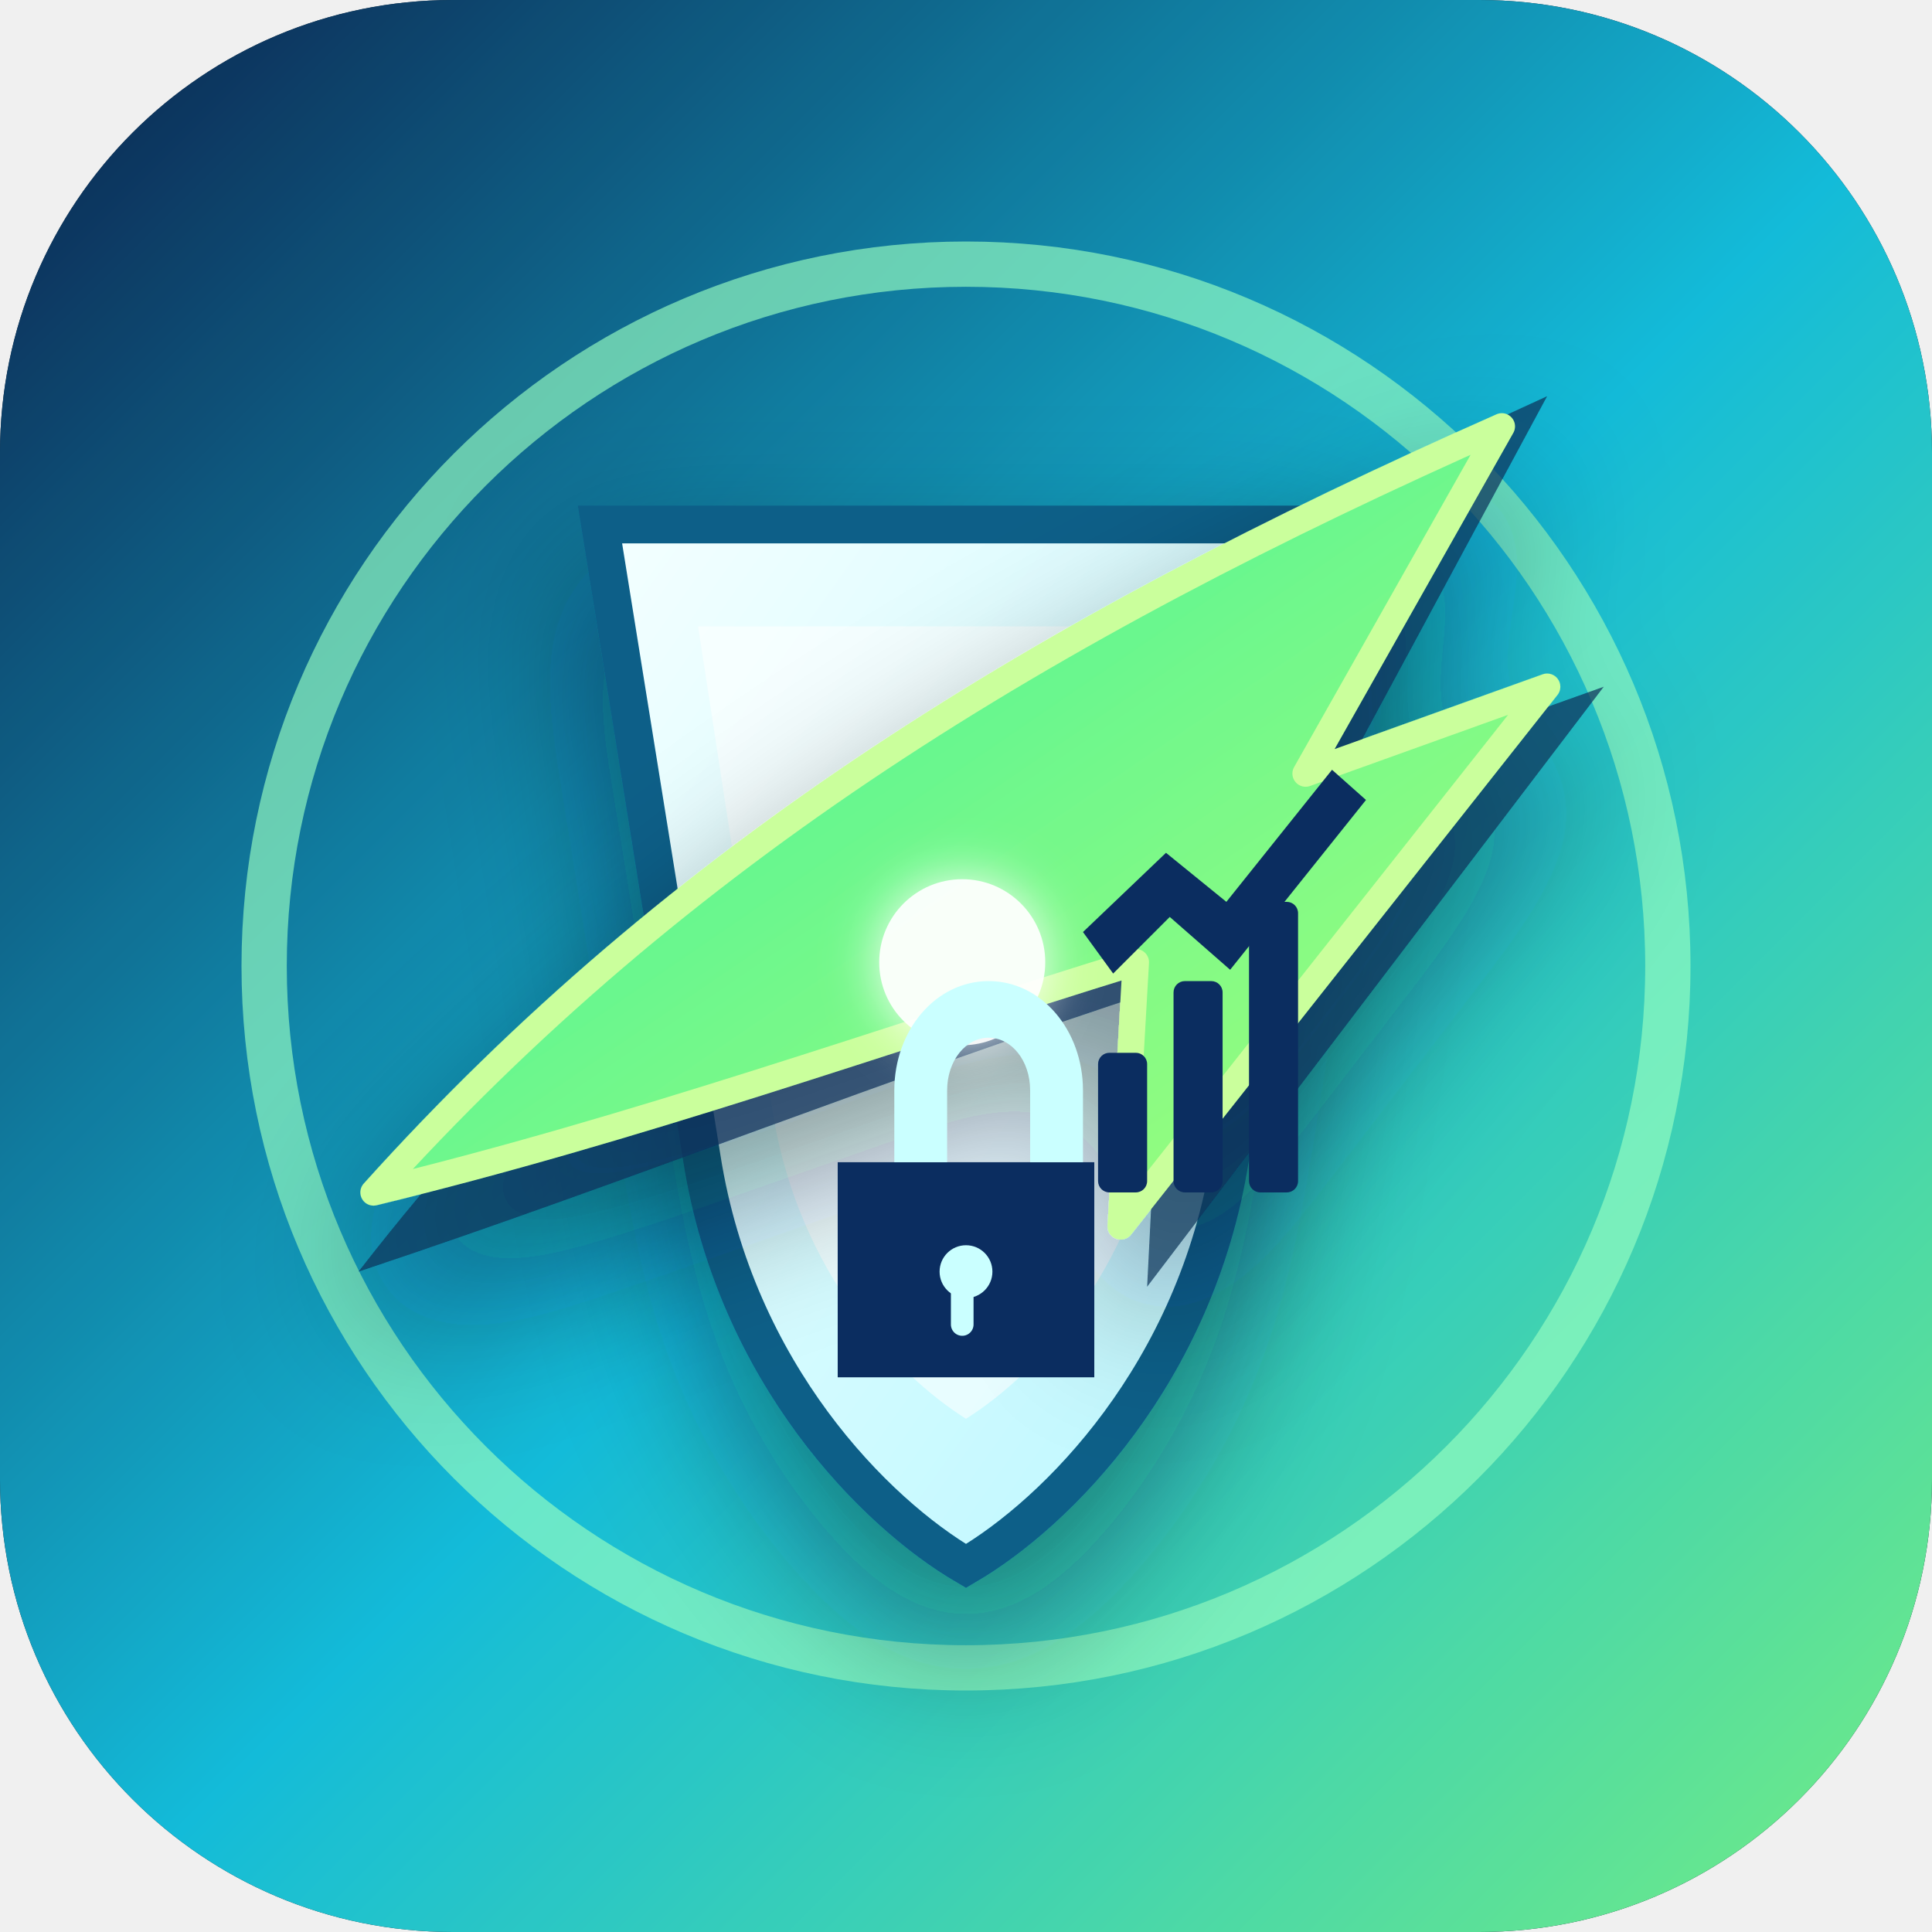
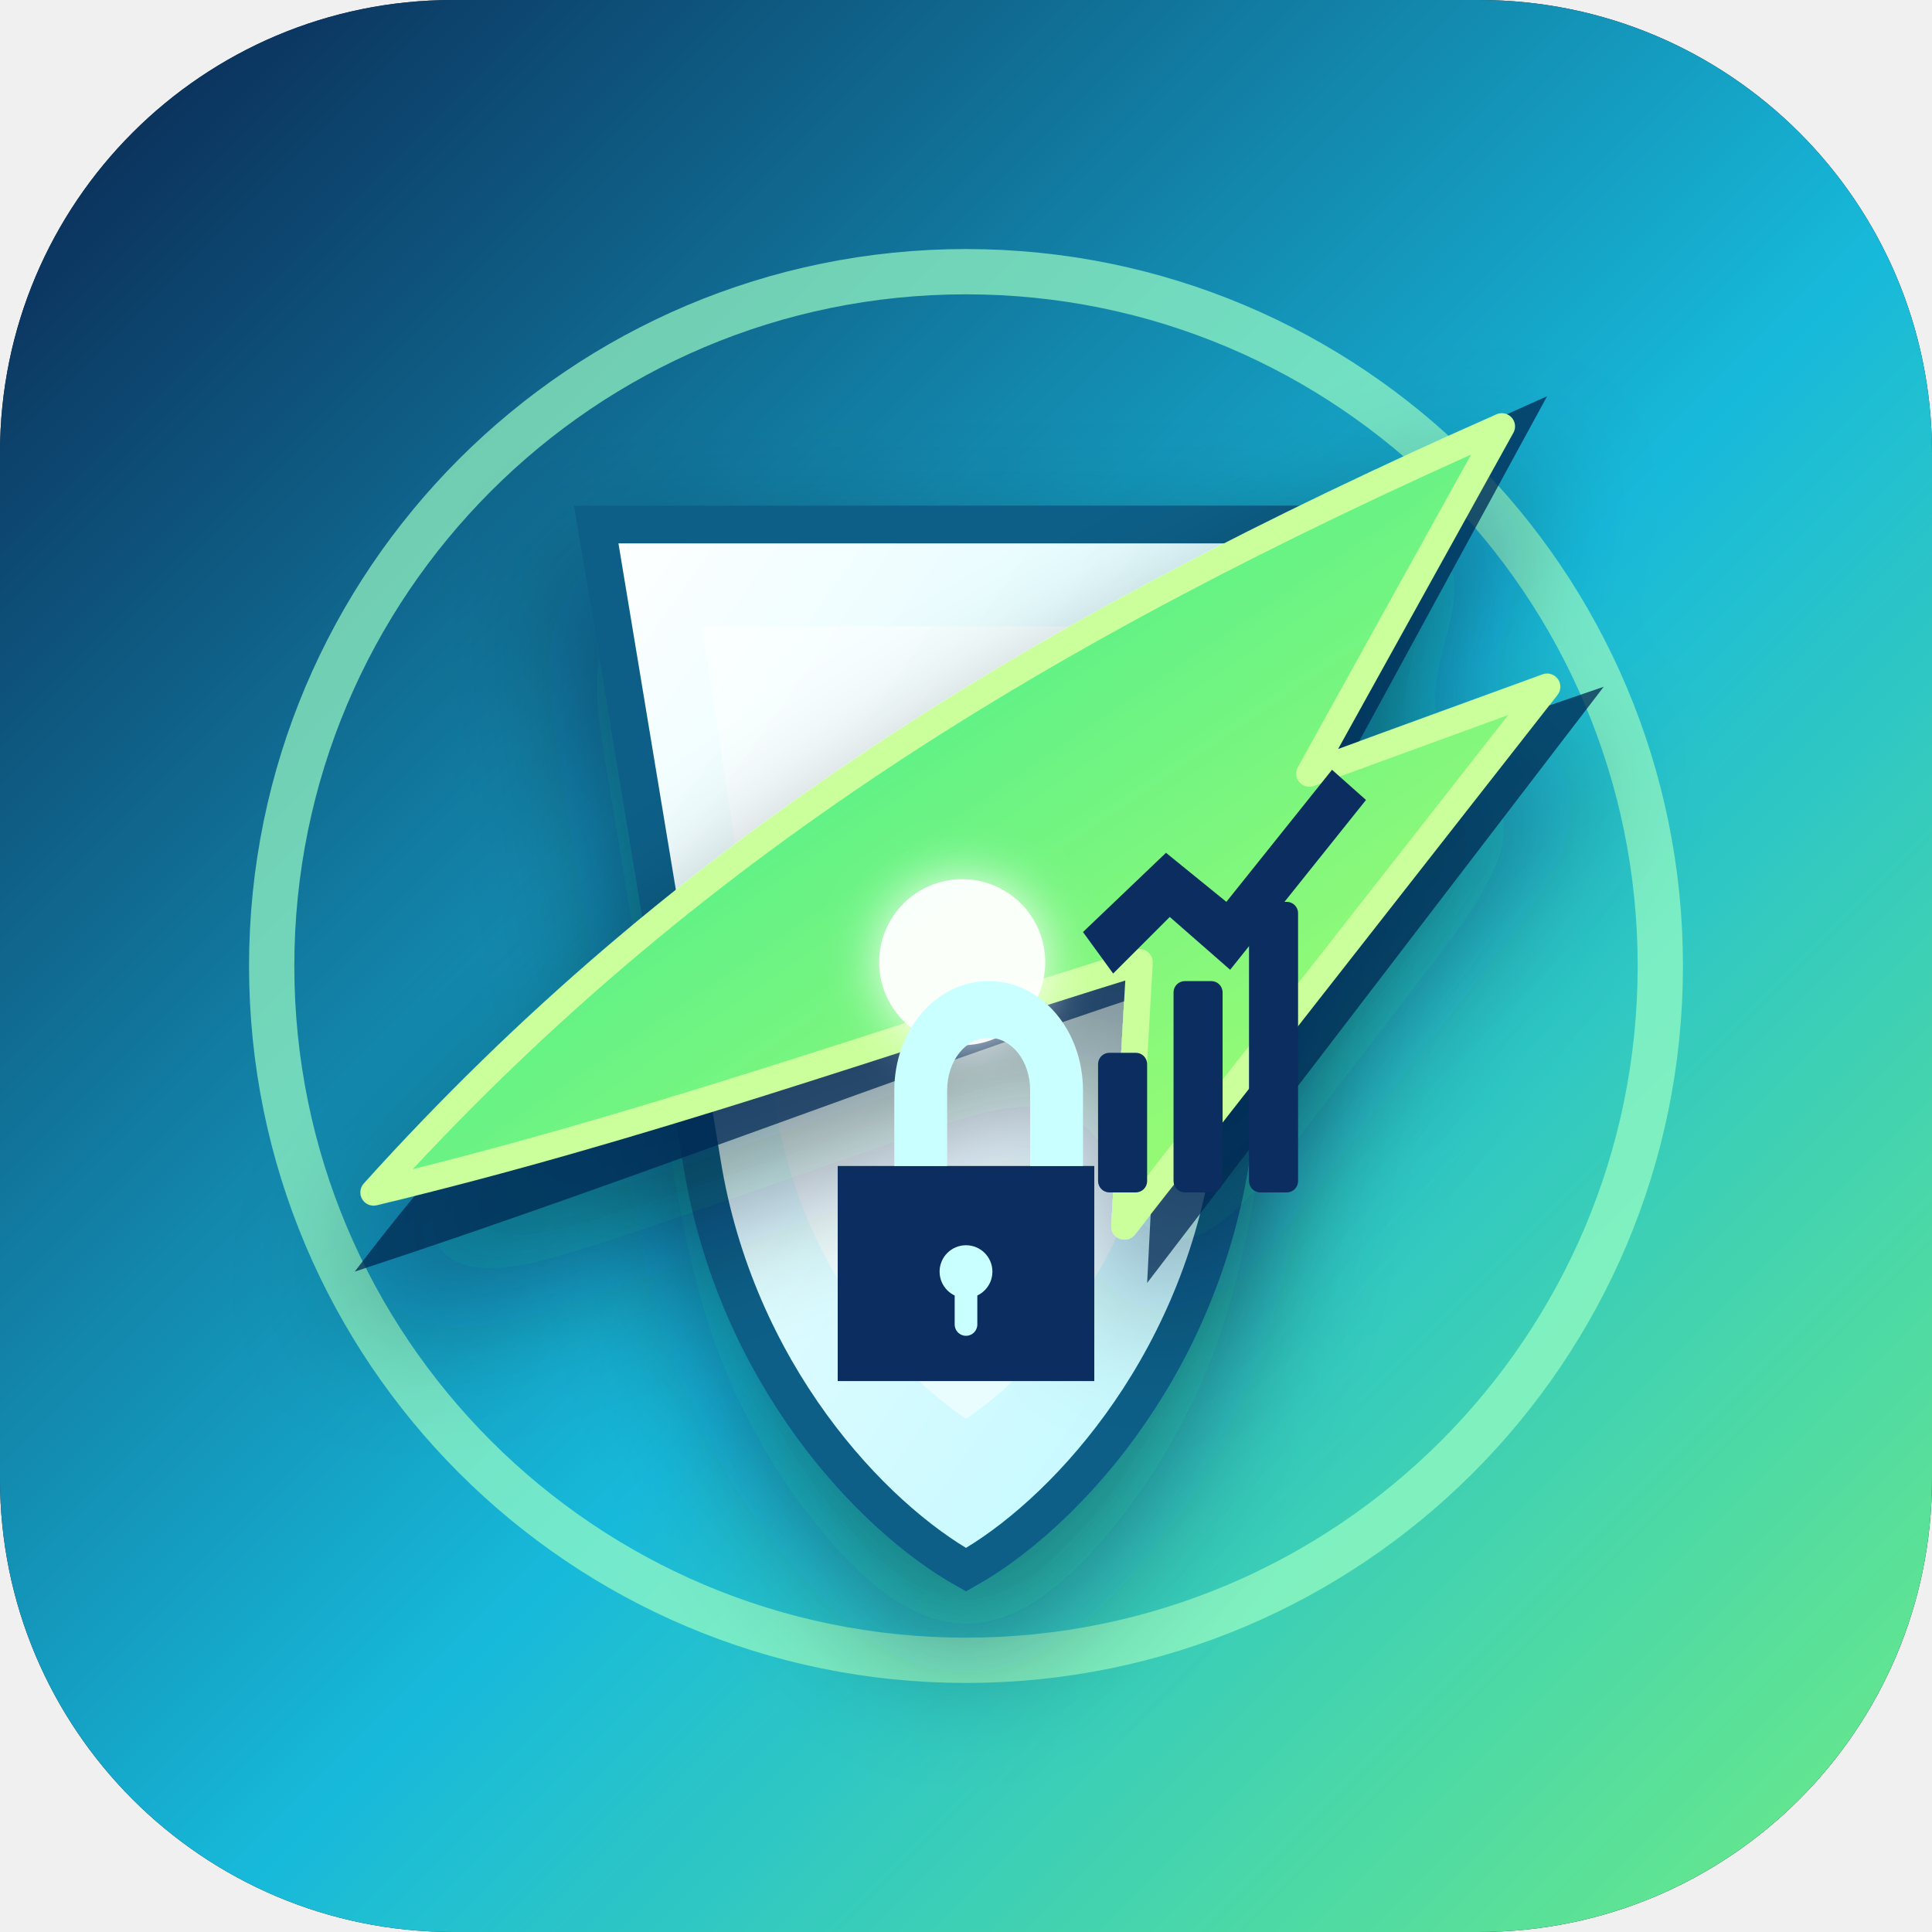
<svg xmlns="http://www.w3.org/2000/svg" width="512" height="512" viewBox="0 0 512 512">
  <defs>
    <linearGradient id="bg" x1="0" x2="1" y1="0" y2="1">
-       <stop stop-color="#0b1f4d" />
-       <stop offset=".52" stop-color="#14c9e8" />
-       <stop offset="1" stop-color="#7cff8b" />
+       <stop stop-color="#09204f" />
+       <stop offset=".55" stop-color="#18c7ea" />
+       <stop offset="1" stop-color="#78ff8b" />
    </linearGradient>
    <linearGradient id="shield" x1="0" x2="1" y1="0" y2="1">
-       <stop stop-color="#f4ffff" />
-       <stop offset="1" stop-color="#b7f7ff" />
+       <stop stop-color="#ffffff" />
+       <stop offset="1" stop-color="#b9f8ff" />
    </linearGradient>
    <linearGradient id="arrow" x1="0" x2="1" y1="0" y2="1">
-       <stop stop-color="#37f0a0" />
-       <stop offset="1" stop-color="#a8ff78" />
+       <stop stop-color="#28e899" />
+       <stop offset="1" stop-color="#b1ff6d" />
    </linearGradient>
-     <filter id="shadow" x="-30%" y="-30%" width="160%" height="160%">
-       <feDropShadow dx="0" dy="18" stdDeviation="20" flood-color="#031428" flood-opacity=".45" />
+     <filter id="shadow" x="-40%" y="-40%" width="180%" height="180%">
+       <feDropShadow dx="0" dy="18" stdDeviation="18" flood-color="#031428" flood-opacity=".45" />
    </filter>
-     <filter id="glow" x="-40%" y="-40%" width="180%" height="180%">
+     <filter id="glow" x="-60%" y="-60%" width="220%" height="220%">
      <feGaussianBlur stdDeviation="7" result="b" />
      <feMerge>
        <feMergeNode in="b" />
        <feMergeNode in="SourceGraphic" />
      </feMerge>
    </filter>
  </defs>
  <rect width="512" height="512" rx="120" fill="#071827" />
  <rect width="512" height="512" rx="120" fill="url(#bg)" opacity=".92" />
-   <circle cx="256" cy="256" r="186" fill="none" stroke="#98ffc2" stroke-width="12" opacity=".65" />
+   <circle cx="256" cy="256" r="184" fill="none" stroke="#9effc4" stroke-width="12" opacity=".68" />
  <g filter="url(#shadow)">
-     <path d="M159 139h194l-27 168c-9 57-46 94-70 108-24-14-61-51-70-108L159 139z" fill="url(#shield)" stroke="#0d5f88" stroke-width="10" />
-     <path d="M185 166h142l-20 130c-7 41-32 68-51 80-19-12-44-39-51-80L185 166z" fill="#ffffff" opacity=".55" />
+     <path d="M158 139h196l-28 169c-9 56-45 94-70 108-25-14-61-52-70-108L158 139z" fill="url(#shield)" stroke="#0b5f88" stroke-width="10" />
+     <path d="M186 166h140l-20 130c-7 40-32 68-50 80-18-12-43-40-50-80L186 166z" fill="#ffffff" opacity=".52" />
  </g>
  <g filter="url(#shadow)">
-     <path d="M95 337C178 230 276 166 410 105l-55 102 70-25-121 159 4-79C234 286 170 312 95 337z" fill="#07315a" opacity=".72" />
-     <path d="M99 316C180 226 276 167 398 113l-52 92 64-23-113 143 4-70C233 276 169 299 99 316z" fill="url(#arrow)" stroke="#caff9c" stroke-width="7" stroke-linejoin="round" />
+     <path d="M94 337C176 229 277 164 410 105l-55 101 70-24-121 158 4-78C235 286 170 312 94 337z" fill="#062b53" opacity=".75" />
+     <path d="M99 316C181 225 276 167 398 113l-51 92 63-23-112 143 4-70C234 276 170 299 99 316z" fill="url(#arrow)" stroke="#caff9c" stroke-width="7" stroke-linejoin="round" />
  </g>
-   <circle cx="255" cy="255" r="22" fill="#ffffff" opacity=".95" filter="url(#glow)" />
-   <path d="M222 308h68v57h-68z" rx="11" fill="#0b2d60" />
-   <path d="M237 308v-19c0-16 11-29 25-29s25 13 25 29v19h-14v-19c0-8-5-14-11-14s-11 6-11 14v19z" fill="#caffff" />
+   <circle cx="255" cy="255" r="22" fill="#fff" opacity=".96" filter="url(#glow)" />
+   <path d="M222 309h68v57h-68z" rx="11" fill="#0b2d60" />
+   <path d="M237 309v-20c0-16 11-29 25-29s25 13 25 29v20h-14v-20c0-8-5-14-11-14s-11 6-11 14v20z" fill="#caffff" />
  <circle cx="256" cy="337" r="7" fill="#caffff" />
-   <path d="M255 337v14" stroke="#caffff" stroke-width="6" stroke-linecap="round" />
+   <path d="M256 337v14" stroke="#caffff" stroke-width="6" stroke-linecap="round" />
  <g fill="#0b2d60">
    <rect x="291" y="279" width="13" height="37" rx="3" />
    <rect x="311" y="260" width="13" height="56" rx="3" />
    <rect x="331" y="239" width="13" height="77" rx="3" />
    <path d="M287 247l22-21 16 13 28-35 9 8-36 45-16-14-15 15z" />
  </g>
</svg>
